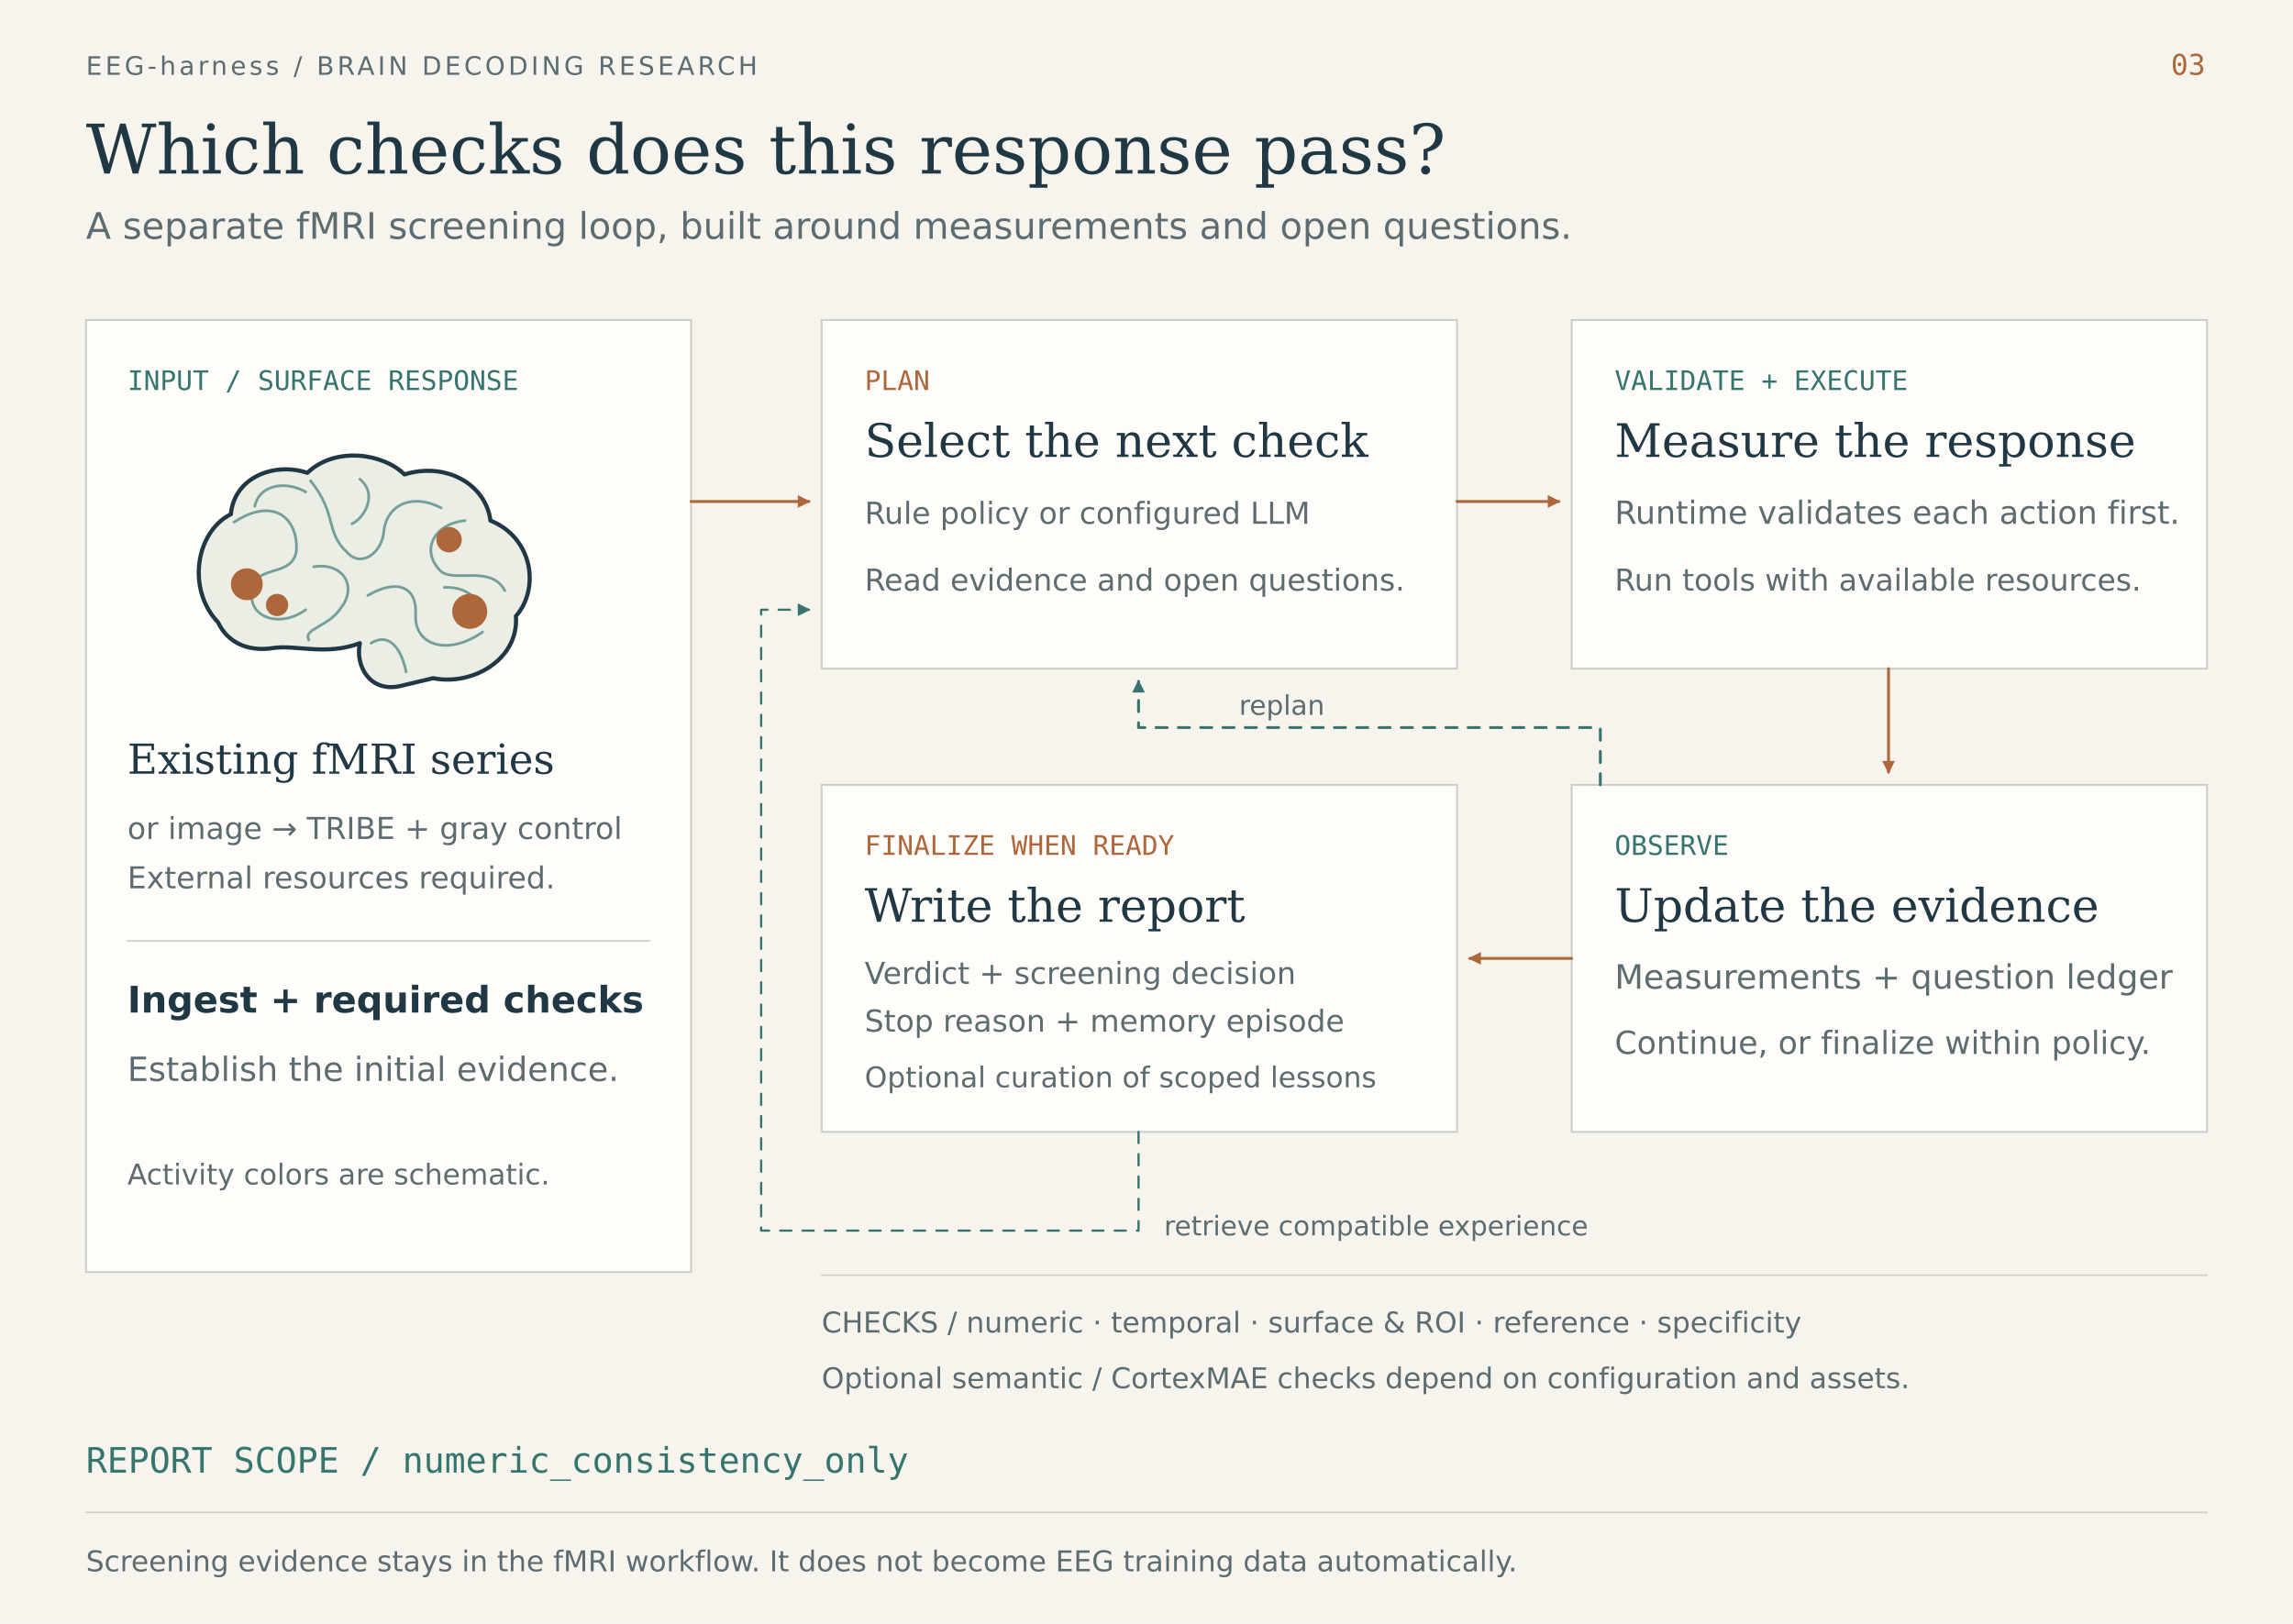
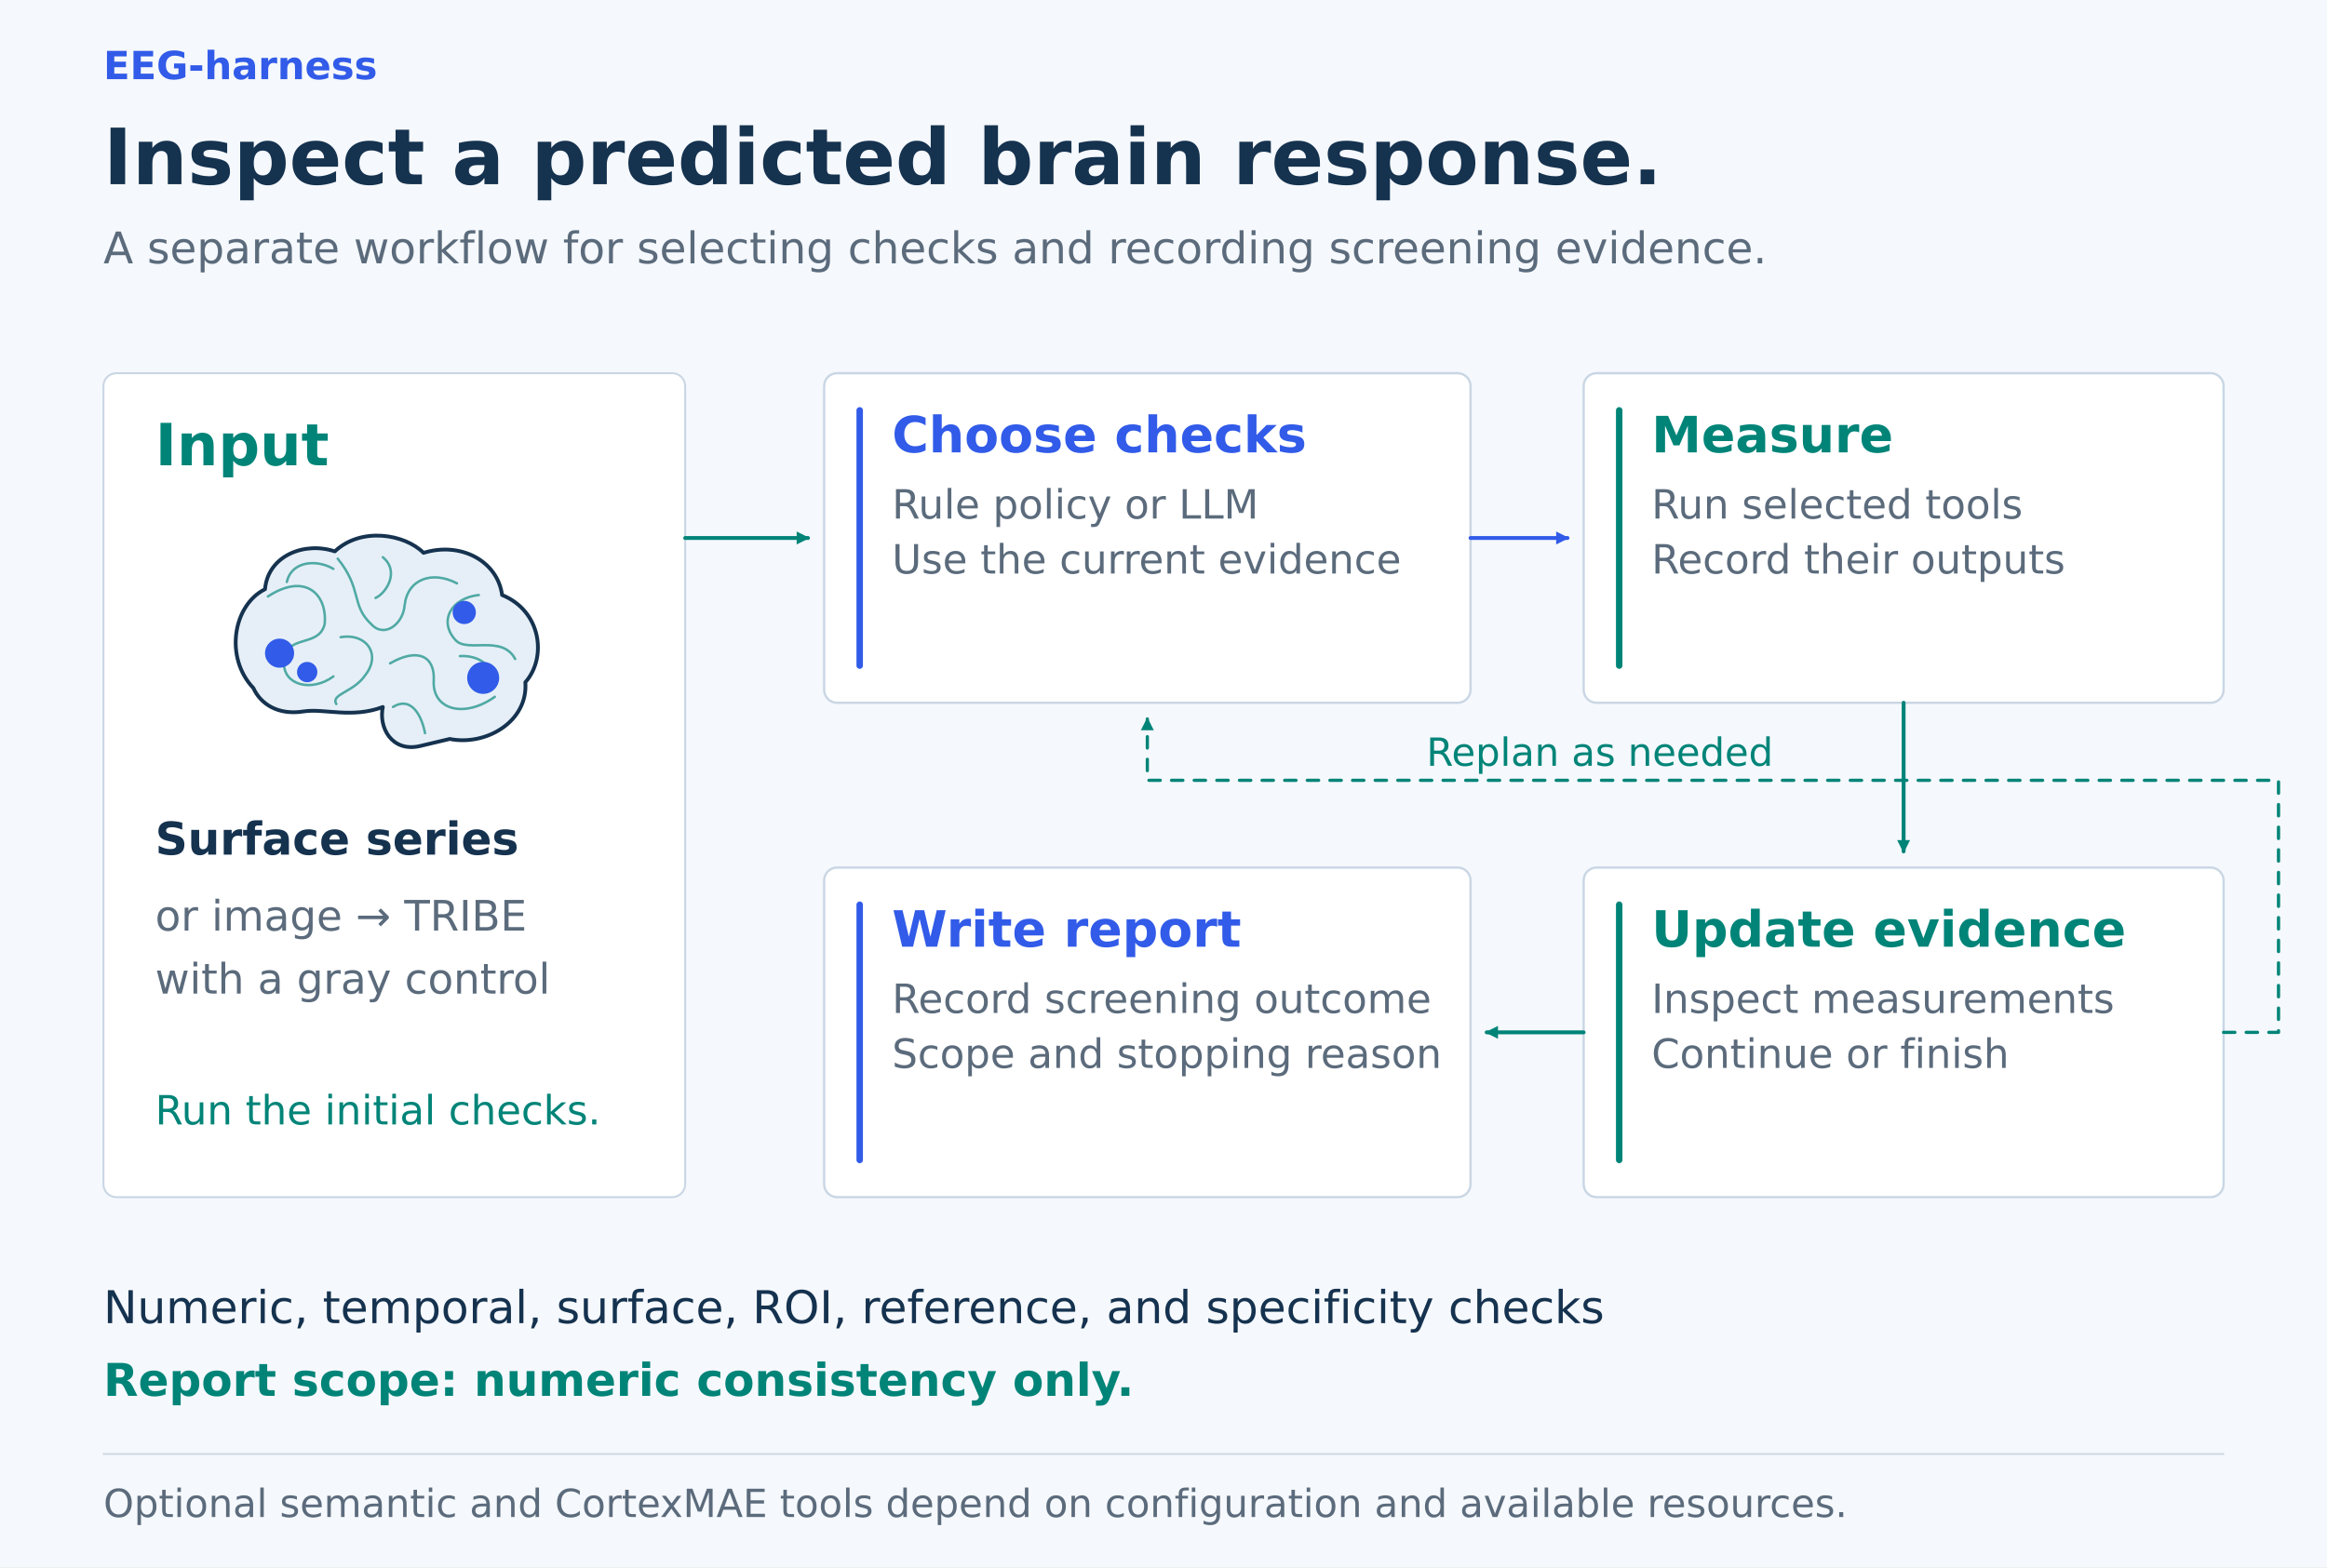
- <svg xmlns="http://www.w3.org/2000/svg" width="1440" height="1020" viewBox="0 0 1440 1020" role="img" aria-labelledby="title desc">
+ <svg xmlns="http://www.w3.org/2000/svg" width="1440" height="970" viewBox="0 0 1440 970" role="img" aria-labelledby="title desc">
  <defs>
    <marker id="arrow-ink" markerWidth="9" markerHeight="9" refX="7" refY="4" orient="auto" markerUnits="userSpaceOnUse">
-       <path d="M0 0 L8 4 L0 8" fill="#203744" />
+       <path d="M0 0 L8 4 L0 8" fill="#15324F" />
    </marker>
    <marker id="arrow-teal" markerWidth="9" markerHeight="9" refX="7" refY="4" orient="auto" markerUnits="userSpaceOnUse">
-       <path d="M0 0 L8 4 L0 8" fill="#35756E" />
+       <path d="M0 0 L8 4 L0 8" fill="#008478" />
    </marker>
-     <marker id="arrow-rust" markerWidth="9" markerHeight="9" refX="7" refY="4" orient="auto" markerUnits="userSpaceOnUse">
-       <path d="M0 0 L8 4 L0 8" fill="#AE663B" />
+     <marker id="arrow-blue" markerWidth="9" markerHeight="9" refX="7" refY="4" orient="auto" markerUnits="userSpaceOnUse">
+       <path d="M0 0 L8 4 L0 8" fill="#315BE8" />
    </marker>
  </defs>
-   <rect width="1440" height="1020" fill="#F7F4EE" />
-   <text x="54" y="47" fill="#5C6C70" font-family="DejaVu Sans" font-size="16" font-weight="normal" text-anchor="start" letter-spacing="2">EEG-harness  /  BRAIN DECODING RESEARCH</text>
-   <text x="1385" y="47" fill="#AE663B" font-family="DejaVu Sans Mono" font-size="18" font-weight="normal" text-anchor="end" letter-spacing="0">03</text>
-   <text x="54" y="109" fill="#203744" font-family="DejaVu Serif" font-size="43" font-weight="normal" text-anchor="start" letter-spacing="0">Which checks does this response pass?</text>
-   <text x="54" y="150" fill="#5C6C70" font-family="DejaVu Sans" font-size="23" font-weight="normal" text-anchor="start" letter-spacing="0">A separate fMRI screening loop, built around measurements and open questions.</text>
-   <rect x="54" y="201" width="380" height="598" rx="0" fill="#FFFDFA" stroke="#CCCFC7" stroke-width="1.2" />
-   <text x="80" y="245" fill="#35756E" font-family="DejaVu Sans Mono" font-size="17" font-weight="normal" text-anchor="start" letter-spacing="0">INPUT  /  SURFACE RESPONSE</text>
-   <g transform="translate(115 280) scale(1.0)">
-     <path d="M22 111 C2 90 8 54 30 43 C32 20 57 10 78 17 C96 0 126 5 139 18 C165 10 190 24 193 47 C220 58 224 90 209 107 C211 134 182 151 157 146 L136 151 C117 155 108 138 111 124 C90 132 71 125 57 127 C39 130 27 122 22 111 Z" fill="#EBEEE5" stroke="#203744" stroke-width="2.6" stroke-linecap="round" stroke-linejoin="round" opacity="1" />
-     <path d="M32 48 C58 31 73 47 71 67 C67 84 43 73 43 94 C43 109 62 114 77 103" fill="none" stroke="#35756E" stroke-width="1.7" stroke-linecap="round" stroke-linejoin="round" opacity="0.65" />
-     <path d="M80 22 C97 43 89 54 103 67 C112 77 125 67 126 54 C128 36 145 30 162 39" fill="none" stroke="#35756E" stroke-width="1.7" stroke-linecap="round" stroke-linejoin="round" opacity="0.65" />
-     <path d="M45 38 C48 24 65 22 77 29" fill="none" stroke="#35756E" stroke-width="1.7" stroke-linecap="round" stroke-linejoin="round" opacity="0.65" />
-     <path d="M111 21 C123 31 113 46 106 49" fill="none" stroke="#35756E" stroke-width="1.7" stroke-linecap="round" stroke-linejoin="round" opacity="0.65" />
-     <path d="M177 47 C158 49 149 65 161 78 C169 87 193 74 202 91" fill="none" stroke="#35756E" stroke-width="1.7" stroke-linecap="round" stroke-linejoin="round" opacity="0.65" />
-     <path d="M82 76 C100 73 110 88 99 102 C91 114 75 115 79 122" fill="none" stroke="#35756E" stroke-width="1.7" stroke-linecap="round" stroke-linejoin="round" opacity="0.65" />
-     <path d="M116 94 C135 83 147 89 146 106 C145 126 167 132 188 117" fill="none" stroke="#35756E" stroke-width="1.7" stroke-linecap="round" stroke-linejoin="round" opacity="0.65" />
-     <path d="M164 89 C181 88 191 101 184 111" fill="none" stroke="#35756E" stroke-width="1.7" stroke-linecap="round" stroke-linejoin="round" opacity="0.65" />
-     <path d="M118 124 C131 116 138 131 140 142" fill="none" stroke="#35756E" stroke-width="1.7" stroke-linecap="round" stroke-linejoin="round" opacity="0.65" />
-     <circle cx="40" cy="87" r="10" fill="#AE663B" stroke="none" stroke-width="0" />
-     <circle cx="59" cy="100" r="7" fill="#AE663B" stroke="none" stroke-width="0" />
-     <circle cx="167" cy="59" r="8" fill="#AE663B" stroke="none" stroke-width="0" />
-     <circle cx="180" cy="104" r="11" fill="#AE663B" stroke="none" stroke-width="0" />
+   <rect width="1440" height="970" fill="#F5F8FC" />
+   <text x="64" y="49" fill="#315BE8" font-family="DejaVu Sans" font-size="24" font-weight="bold" text-anchor="start" letter-spacing="0">EEG-harness</text>
+   <text x="64" y="114" fill="#15324F" font-family="DejaVu Sans" font-size="48" font-weight="bold" text-anchor="start" letter-spacing="0">Inspect a predicted brain response.</text>
+   <text x="64" y="163" fill="#5B6B7C" font-family="DejaVu Sans" font-size="27" font-weight="normal" text-anchor="start" letter-spacing="0">A separate workflow for selecting checks and recording screening evidence.</text>
+   <rect x="64" y="231" width="360" height="510" rx="8" fill="#FFFFFF" stroke="#C9D6E4" stroke-width="1.2" />
+   <text x="96" y="288" fill="#008478" font-family="DejaVu Sans" font-size="36" font-weight="bold" text-anchor="start" letter-spacing="0">Input</text>
+   <g transform="translate(137 326) scale(0.9)">
+     <path d="M22 111 C2 90 8 54 30 43 C32 20 57 10 78 17 C96 0 126 5 139 18 C165 10 190 24 193 47 C220 58 224 90 209 107 C211 134 182 151 157 146 L136 151 C117 155 108 138 111 124 C90 132 71 125 57 127 C39 130 27 122 22 111 Z" fill="#E6EFF7" stroke="#15324F" stroke-width="2.6" stroke-linecap="round" stroke-linejoin="round" opacity="1" />
+     <path d="M32 48 C58 31 73 47 71 67 C67 84 43 73 43 94 C43 109 62 114 77 103" fill="none" stroke="#008478" stroke-width="1.7" stroke-linecap="round" stroke-linejoin="round" opacity="0.65" />
+     <path d="M80 22 C97 43 89 54 103 67 C112 77 125 67 126 54 C128 36 145 30 162 39" fill="none" stroke="#008478" stroke-width="1.7" stroke-linecap="round" stroke-linejoin="round" opacity="0.65" />
+     <path d="M45 38 C48 24 65 22 77 29" fill="none" stroke="#008478" stroke-width="1.7" stroke-linecap="round" stroke-linejoin="round" opacity="0.65" />
+     <path d="M111 21 C123 31 113 46 106 49" fill="none" stroke="#008478" stroke-width="1.7" stroke-linecap="round" stroke-linejoin="round" opacity="0.65" />
+     <path d="M177 47 C158 49 149 65 161 78 C169 87 193 74 202 91" fill="none" stroke="#008478" stroke-width="1.7" stroke-linecap="round" stroke-linejoin="round" opacity="0.65" />
+     <path d="M82 76 C100 73 110 88 99 102 C91 114 75 115 79 122" fill="none" stroke="#008478" stroke-width="1.7" stroke-linecap="round" stroke-linejoin="round" opacity="0.65" />
+     <path d="M116 94 C135 83 147 89 146 106 C145 126 167 132 188 117" fill="none" stroke="#008478" stroke-width="1.7" stroke-linecap="round" stroke-linejoin="round" opacity="0.65" />
+     <path d="M164 89 C181 88 191 101 184 111" fill="none" stroke="#008478" stroke-width="1.7" stroke-linecap="round" stroke-linejoin="round" opacity="0.65" />
+     <path d="M118 124 C131 116 138 131 140 142" fill="none" stroke="#008478" stroke-width="1.7" stroke-linecap="round" stroke-linejoin="round" opacity="0.65" />
+     <circle cx="40" cy="87" r="10" fill="#315BE8" stroke="none" stroke-width="0" />
+     <circle cx="59" cy="100" r="7" fill="#315BE8" stroke="none" stroke-width="0" />
+     <circle cx="167" cy="59" r="8" fill="#315BE8" stroke="none" stroke-width="0" />
+     <circle cx="180" cy="104" r="11" fill="#315BE8" stroke="none" stroke-width="0" />
  </g>
-   <text x="80" y="486" fill="#203744" font-family="DejaVu Serif" font-size="26" font-weight="normal" text-anchor="start" letter-spacing="0">Existing fMRI series</text>
-   <text x="80" y="527" fill="#5C6C70" font-family="DejaVu Sans" font-size="19" font-weight="normal" text-anchor="start" letter-spacing="0">or image → TRIBE + gray control</text>
-   <text x="80" y="558" fill="#5C6C70" font-family="DejaVu Sans" font-size="19" font-weight="normal" text-anchor="start" letter-spacing="0">External resources required.</text>
-   <path d="M80 591 H408" fill="none" stroke="#CCCFC7" stroke-width="1" stroke-linecap="round" stroke-linejoin="round" opacity="1" />
-   <text x="80" y="636" fill="#203744" font-family="DejaVu Sans" font-size="23" font-weight="bold" text-anchor="start" letter-spacing="0">Ingest + required checks</text>
-   <text x="80" y="679" fill="#5C6C70" font-family="DejaVu Sans" font-size="21" font-weight="normal" text-anchor="start" letter-spacing="0">Establish the initial evidence.</text>
-   <text x="80" y="744" fill="#5C6C70" font-family="DejaVu Sans" font-size="18" font-weight="normal" text-anchor="start" letter-spacing="0">Activity colors are schematic.</text>
-   <rect x="516" y="201" width="399" height="219" rx="0" fill="#FFFDFA" stroke="#CCCFC7" stroke-width="1.2" />
-   <text x="543" y="245" fill="#AE663B" font-family="DejaVu Sans Mono" font-size="17" font-weight="normal" text-anchor="start" letter-spacing="0">PLAN</text>
-   <text x="543" y="287" fill="#203744" font-family="DejaVu Serif" font-size="29" font-weight="normal" text-anchor="start" letter-spacing="0">Select the next check</text>
-   <text x="543" y="329" fill="#5C6C70" font-family="DejaVu Sans" font-size="19" font-weight="normal" text-anchor="start" letter-spacing="0">Rule policy or configured LLM</text>
-   <text x="543" y="371" fill="#5C6C70" font-family="DejaVu Sans" font-size="19" font-weight="normal" text-anchor="start" letter-spacing="0">Read evidence and open questions.</text>
-   <rect x="987" y="201" width="399" height="219" rx="0" fill="#FFFDFA" stroke="#CCCFC7" stroke-width="1.2" />
-   <text x="1014" y="245" fill="#35756E" font-family="DejaVu Sans Mono" font-size="17" font-weight="normal" text-anchor="start" letter-spacing="0">VALIDATE + EXECUTE</text>
-   <text x="1014" y="287" fill="#203744" font-family="DejaVu Serif" font-size="29" font-weight="normal" text-anchor="start" letter-spacing="0">Measure the response</text>
-   <text x="1014" y="329" fill="#5C6C70" font-family="DejaVu Sans" font-size="20" font-weight="normal" text-anchor="start" letter-spacing="0">Runtime validates each action first.</text>
-   <text x="1014" y="371" fill="#5C6C70" font-family="DejaVu Sans" font-size="19" font-weight="normal" text-anchor="start" letter-spacing="0">Run tools with available resources.</text>
-   <rect x="987" y="493" width="399" height="218" rx="0" fill="#FFFDFA" stroke="#CCCFC7" stroke-width="1.2" />
-   <text x="1014" y="537" fill="#35756E" font-family="DejaVu Sans Mono" font-size="17" font-weight="normal" text-anchor="start" letter-spacing="0">OBSERVE</text>
-   <text x="1014" y="579" fill="#203744" font-family="DejaVu Serif" font-size="29" font-weight="normal" text-anchor="start" letter-spacing="0">Update the evidence</text>
-   <text x="1014" y="621" fill="#5C6C70" font-family="DejaVu Sans" font-size="21" font-weight="normal" text-anchor="start" letter-spacing="0">Measurements + question ledger</text>
-   <text x="1014" y="662" fill="#5C6C70" font-family="DejaVu Sans" font-size="20" font-weight="normal" text-anchor="start" letter-spacing="0">Continue, or finalize within policy.</text>
-   <rect x="516" y="493" width="399" height="218" rx="0" fill="#FFFDFA" stroke="#CCCFC7" stroke-width="1.2" />
-   <text x="543" y="537" fill="#AE663B" font-family="DejaVu Sans Mono" font-size="17" font-weight="normal" text-anchor="start" letter-spacing="0">FINALIZE WHEN READY</text>
-   <text x="543" y="579" fill="#203744" font-family="DejaVu Serif" font-size="29" font-weight="normal" text-anchor="start" letter-spacing="0">Write the report</text>
-   <text x="543" y="618" fill="#5C6C70" font-family="DejaVu Sans" font-size="19" font-weight="normal" text-anchor="start" letter-spacing="0">Verdict + screening decision</text>
-   <text x="543" y="648" fill="#5C6C70" font-family="DejaVu Sans" font-size="19" font-weight="normal" text-anchor="start" letter-spacing="0">Stop reason + memory episode</text>
-   <text x="543" y="683" fill="#5C6C70" font-family="DejaVu Sans" font-size="18" font-weight="normal" text-anchor="start" letter-spacing="0">Optional curation of scoped lessons</text>
-   <path d="M434 315 H508" fill="none" stroke="#AE663B" stroke-width="1.8" stroke-linecap="round" stroke-linejoin="round" opacity="1" marker-end="url(#arrow-rust)" />
-   <path d="M915 315 H979" fill="none" stroke="#AE663B" stroke-width="1.8" stroke-linecap="round" stroke-linejoin="round" opacity="1" marker-end="url(#arrow-rust)" />
-   <path d="M1186 420 V485" fill="none" stroke="#AE663B" stroke-width="1.8" stroke-linecap="round" stroke-linejoin="round" opacity="1" marker-end="url(#arrow-rust)" />
-   <path d="M987 602 H923" fill="none" stroke="#AE663B" stroke-width="1.8" stroke-linecap="round" stroke-linejoin="round" opacity="1" marker-end="url(#arrow-rust)" />
-   <path d="M1005 493 V457 H715 V428" fill="none" stroke="#35756E" stroke-width="1.8" stroke-linecap="round" stroke-linejoin="round" opacity="1" stroke-dasharray="7 7" marker-end="url(#arrow-teal)" />
-   <text x="805" y="449" fill="#5C6C70" font-family="DejaVu Sans" font-size="17" font-weight="normal" text-anchor="middle" letter-spacing="0">replan</text>
-   <path d="M715 711 V773 H478 V383 H508" fill="none" stroke="#35756E" stroke-width="1.4" stroke-linecap="round" stroke-linejoin="round" opacity="1" stroke-dasharray="7 7" marker-end="url(#arrow-teal)" />
-   <text x="731" y="776" fill="#5C6C70" font-family="DejaVu Sans" font-size="17" font-weight="normal" text-anchor="start" letter-spacing="0">retrieve compatible experience</text>
-   <path d="M516 801 H1386" fill="none" stroke="#CCCFC7" stroke-width="1" stroke-linecap="round" stroke-linejoin="round" opacity="1" />
-   <text x="516" y="837" fill="#5C6C70" font-family="DejaVu Sans" font-size="18" font-weight="normal" text-anchor="start" letter-spacing="0">CHECKS  /  numeric · temporal · surface &amp; ROI · reference · specificity</text>
-   <text x="516" y="872" fill="#5C6C70" font-family="DejaVu Sans" font-size="18" font-weight="normal" text-anchor="start" letter-spacing="0">Optional semantic / CortexMAE checks depend on configuration and assets.</text>
-   <text x="54" y="925" fill="#35756E" font-family="DejaVu Sans Mono" font-size="22" font-weight="normal" text-anchor="start" letter-spacing="0">REPORT SCOPE  /  numeric_consistency_only</text>
-   <path d="M54 950 H1386" fill="none" stroke="#CCCFC7" stroke-width="1" stroke-linecap="round" stroke-linejoin="round" opacity="1" />
-   <text x="54" y="987" fill="#5C6C70" font-family="DejaVu Sans" font-size="18" font-weight="normal" text-anchor="start" letter-spacing="0">Screening evidence stays in the fMRI workflow. It does not become EEG training data automatically.</text>
+   <text x="96" y="529" fill="#15324F" font-family="DejaVu Sans" font-size="28" font-weight="bold" text-anchor="start" letter-spacing="0">Surface series</text>
+   <text x="96" y="576" fill="#5B6B7C" font-family="DejaVu Sans" font-size="26" font-weight="normal" text-anchor="start" letter-spacing="0">or image → TRIBE</text>
+   <text x="96" y="615" fill="#5B6B7C" font-family="DejaVu Sans" font-size="26" font-weight="normal" text-anchor="start" letter-spacing="0">with a gray control</text>
+   <text x="96" y="696" fill="#008478" font-family="DejaVu Sans" font-size="25" font-weight="normal" text-anchor="start" letter-spacing="0">Run the initial checks.</text>
+   <rect x="510" y="231" width="400" height="204" rx="8" fill="#FFFFFF" stroke="#C9D6E4" stroke-width="1.4" />
+   <path d="M532 254 V412" fill="none" stroke="#315BE8" stroke-width="4" stroke-linecap="round" stroke-linejoin="round" opacity="1" />
+   <text x="552" y="280" fill="#315BE8" font-family="DejaVu Sans" font-size="31" font-weight="bold" text-anchor="start" letter-spacing="0">Choose checks</text>
+   <text x="552" y="321" fill="#5B6B7C" font-family="DejaVu Sans" font-size="25" font-weight="normal" text-anchor="start" letter-spacing="0">Rule policy or LLM</text>
+   <text x="552" y="355" fill="#5B6B7C" font-family="DejaVu Sans" font-size="25" font-weight="normal" text-anchor="start" letter-spacing="0">Use the current evidence</text>
+   <rect x="980" y="231" width="396" height="204" rx="8" fill="#FFFFFF" stroke="#C9D6E4" stroke-width="1.4" />
+   <path d="M1002 254 V412" fill="none" stroke="#008478" stroke-width="4" stroke-linecap="round" stroke-linejoin="round" opacity="1" />
+   <text x="1022" y="280" fill="#008478" font-family="DejaVu Sans" font-size="31" font-weight="bold" text-anchor="start" letter-spacing="0">Measure</text>
+   <text x="1022" y="321" fill="#5B6B7C" font-family="DejaVu Sans" font-size="25" font-weight="normal" text-anchor="start" letter-spacing="0">Run selected tools</text>
+   <text x="1022" y="355" fill="#5B6B7C" font-family="DejaVu Sans" font-size="25" font-weight="normal" text-anchor="start" letter-spacing="0">Record their outputs</text>
+   <rect x="980" y="537" width="396" height="204" rx="8" fill="#FFFFFF" stroke="#C9D6E4" stroke-width="1.4" />
+   <path d="M1002 560 V718" fill="none" stroke="#008478" stroke-width="4" stroke-linecap="round" stroke-linejoin="round" opacity="1" />
+   <text x="1022" y="586" fill="#008478" font-family="DejaVu Sans" font-size="31" font-weight="bold" text-anchor="start" letter-spacing="0">Update evidence</text>
+   <text x="1022" y="627" fill="#5B6B7C" font-family="DejaVu Sans" font-size="25" font-weight="normal" text-anchor="start" letter-spacing="0">Inspect measurements</text>
+   <text x="1022" y="661" fill="#5B6B7C" font-family="DejaVu Sans" font-size="25" font-weight="normal" text-anchor="start" letter-spacing="0">Continue or finish</text>
+   <rect x="510" y="537" width="400" height="204" rx="8" fill="#FFFFFF" stroke="#C9D6E4" stroke-width="1.4" />
+   <path d="M532 560 V718" fill="none" stroke="#315BE8" stroke-width="4" stroke-linecap="round" stroke-linejoin="round" opacity="1" />
+   <text x="552" y="586" fill="#315BE8" font-family="DejaVu Sans" font-size="31" font-weight="bold" text-anchor="start" letter-spacing="0">Write report</text>
+   <text x="552" y="627" fill="#5B6B7C" font-family="DejaVu Sans" font-size="25" font-weight="normal" text-anchor="start" letter-spacing="0">Record screening outcome</text>
+   <text x="552" y="661" fill="#5B6B7C" font-family="DejaVu Sans" font-size="25" font-weight="normal" text-anchor="start" letter-spacing="0">Scope and stopping reason</text>
+   <path d="M424 333 H500" fill="none" stroke="#008478" stroke-width="2.4" stroke-linecap="round" stroke-linejoin="round" opacity="1" marker-end="url(#arrow-teal)" />
+   <path d="M910 333 H970" fill="none" stroke="#315BE8" stroke-width="2.4" stroke-linecap="round" stroke-linejoin="round" opacity="1" marker-end="url(#arrow-blue)" />
+   <path d="M1178 435 V527" fill="none" stroke="#008478" stroke-width="2.4" stroke-linecap="round" stroke-linejoin="round" opacity="1" marker-end="url(#arrow-teal)" />
+   <path d="M980 639 H920" fill="none" stroke="#008478" stroke-width="2.4" stroke-linecap="round" stroke-linejoin="round" opacity="1" marker-end="url(#arrow-teal)" />
+   <path d="M1376 639 H1410 V483 H710 V445" fill="none" stroke="#008478" stroke-width="2" stroke-linecap="round" stroke-linejoin="round" opacity="1" stroke-dasharray="7 7" marker-end="url(#arrow-teal)" />
+   <text x="990" y="474" fill="#008478" font-family="DejaVu Sans" font-size="24" font-weight="normal" text-anchor="middle" letter-spacing="0">Replan as needed</text>
+   <text x="64" y="819" fill="#15324F" font-family="DejaVu Sans" font-size="28" font-weight="normal" text-anchor="start" letter-spacing="0">Numeric, temporal, surface, ROI, reference, and specificity checks</text>
+   <text x="64" y="864" fill="#008478" font-family="DejaVu Sans" font-size="28" font-weight="bold" text-anchor="start" letter-spacing="0">Report scope: numeric consistency only.</text>
+   <path d="M64 900 H1376" fill="none" stroke="#C9D6E4" stroke-width="1" stroke-linecap="round" stroke-linejoin="round" opacity="1" />
+   <text x="64" y="939" fill="#5B6B7C" font-family="DejaVu Sans" font-size="24" font-weight="normal" text-anchor="start" letter-spacing="0">Optional semantic and CortexMAE tools depend on configuration and available resources.</text>
</svg>
